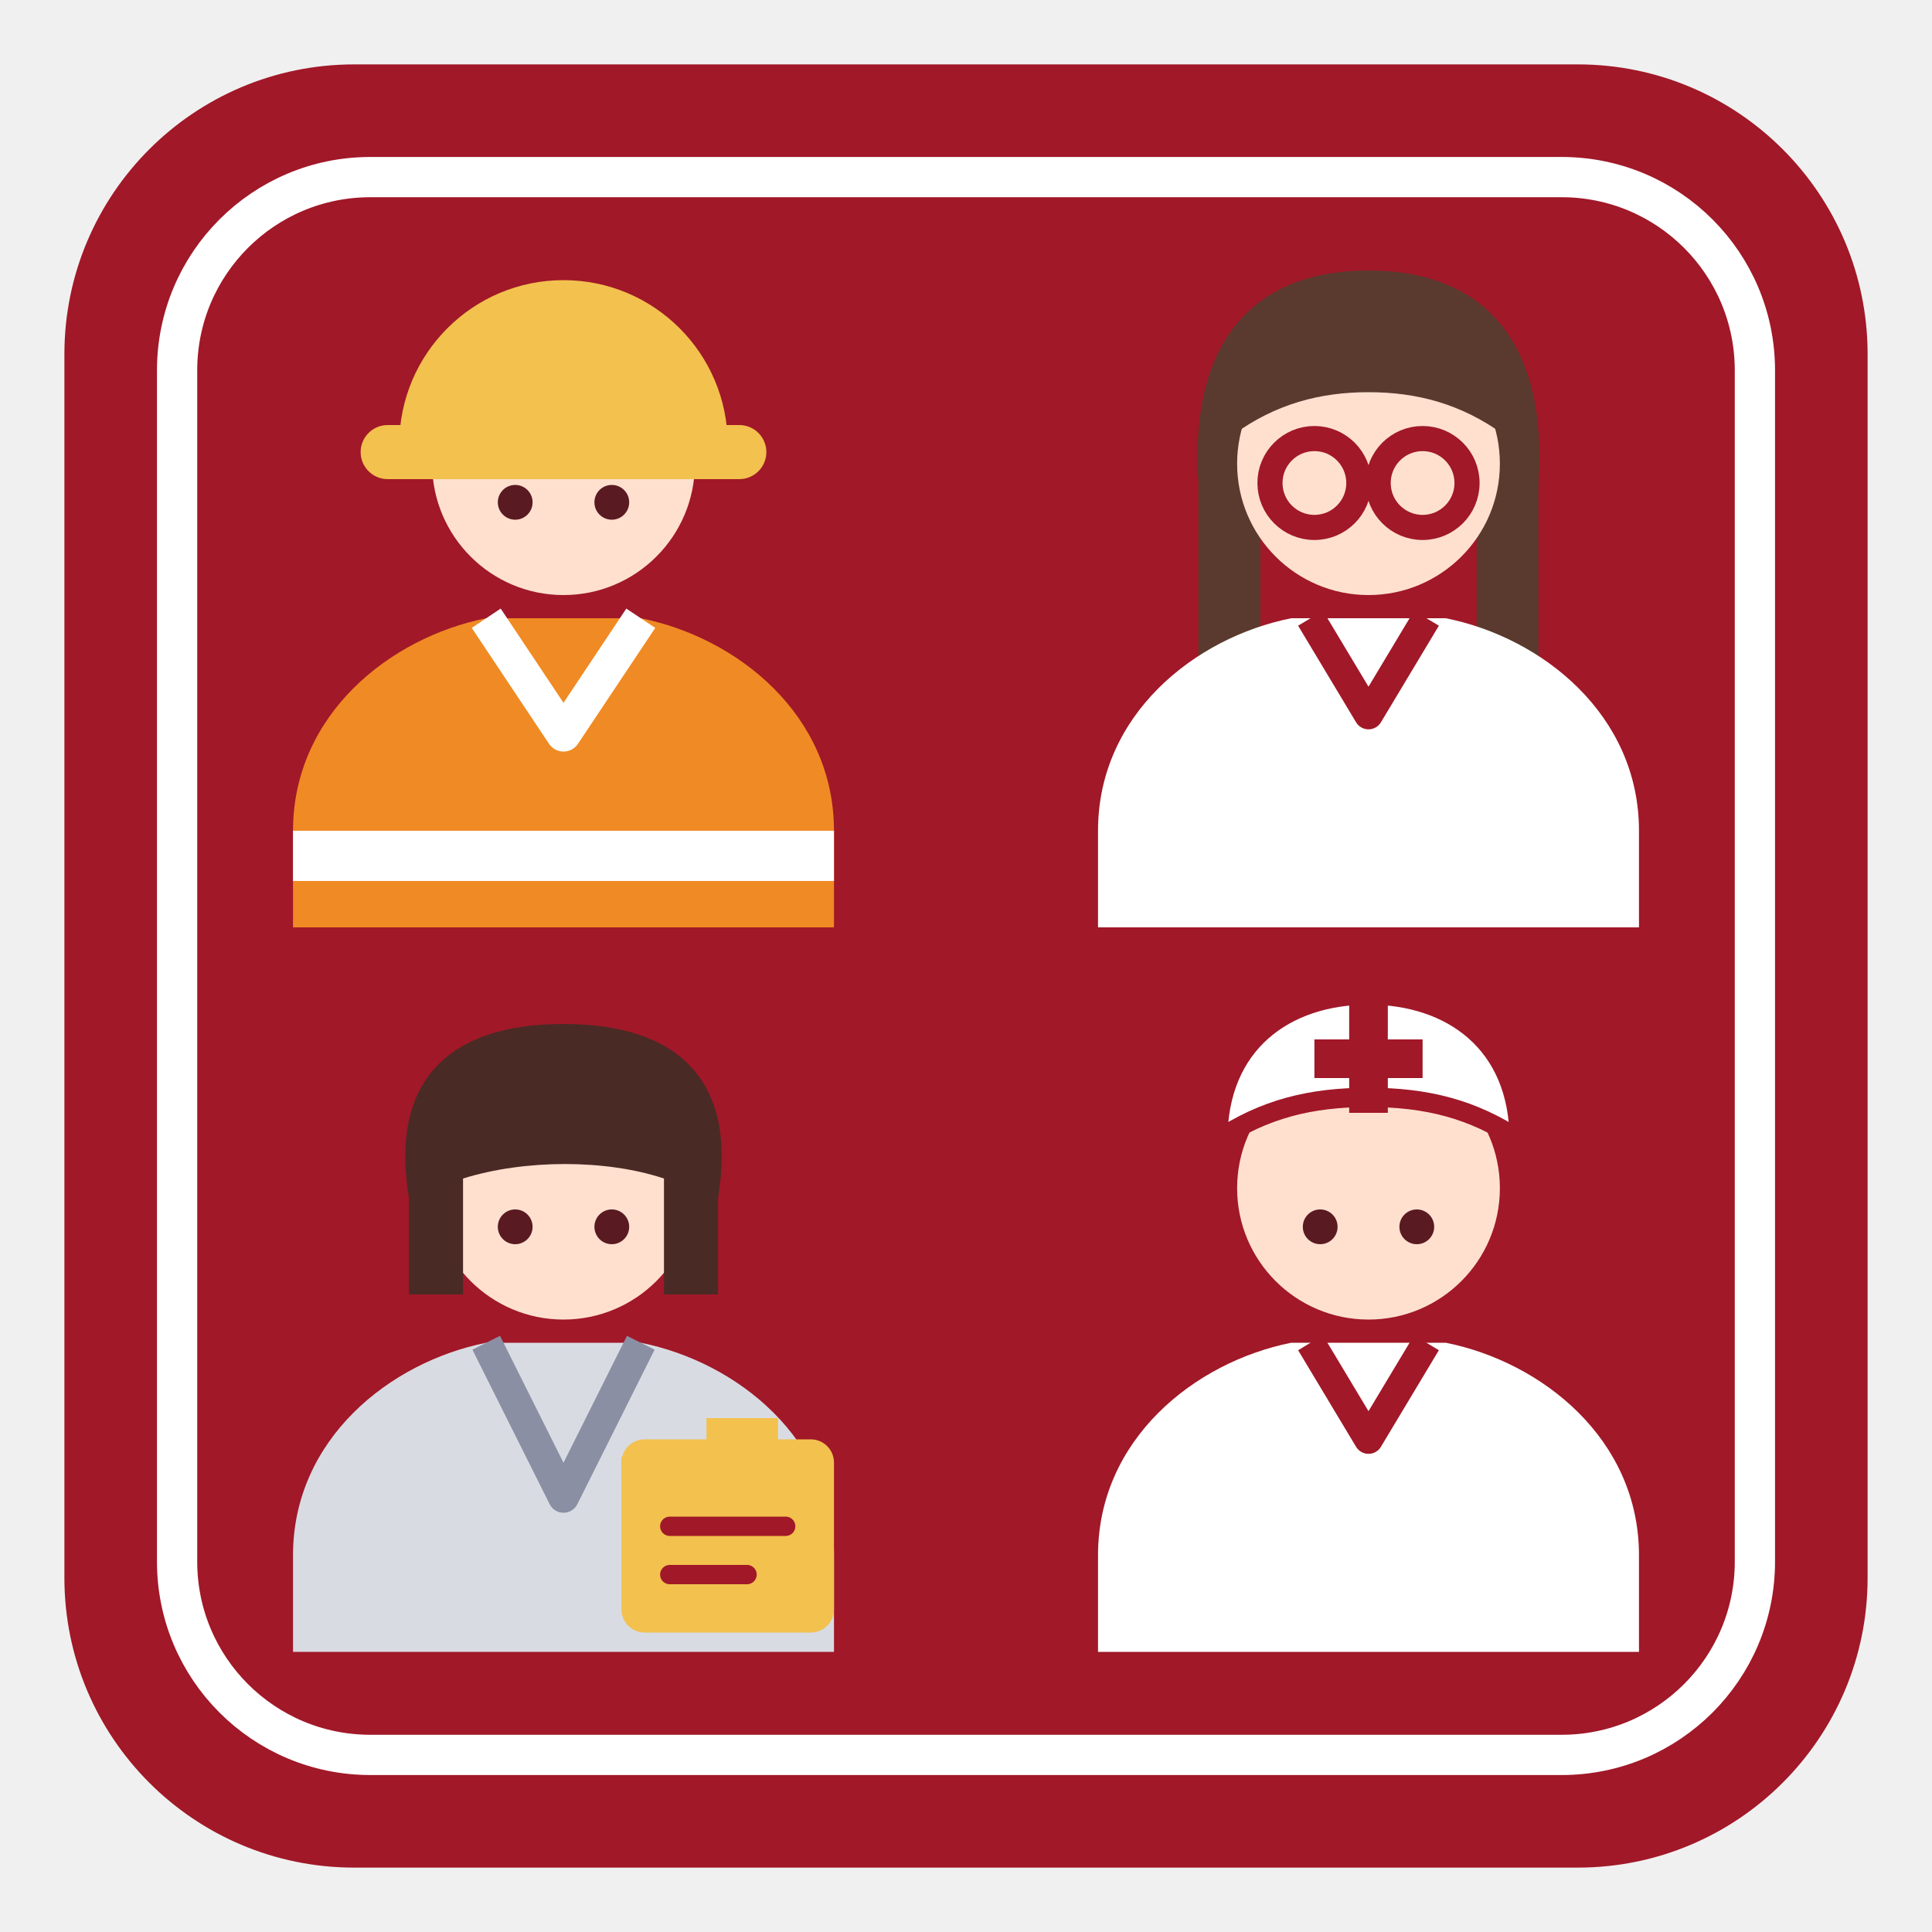
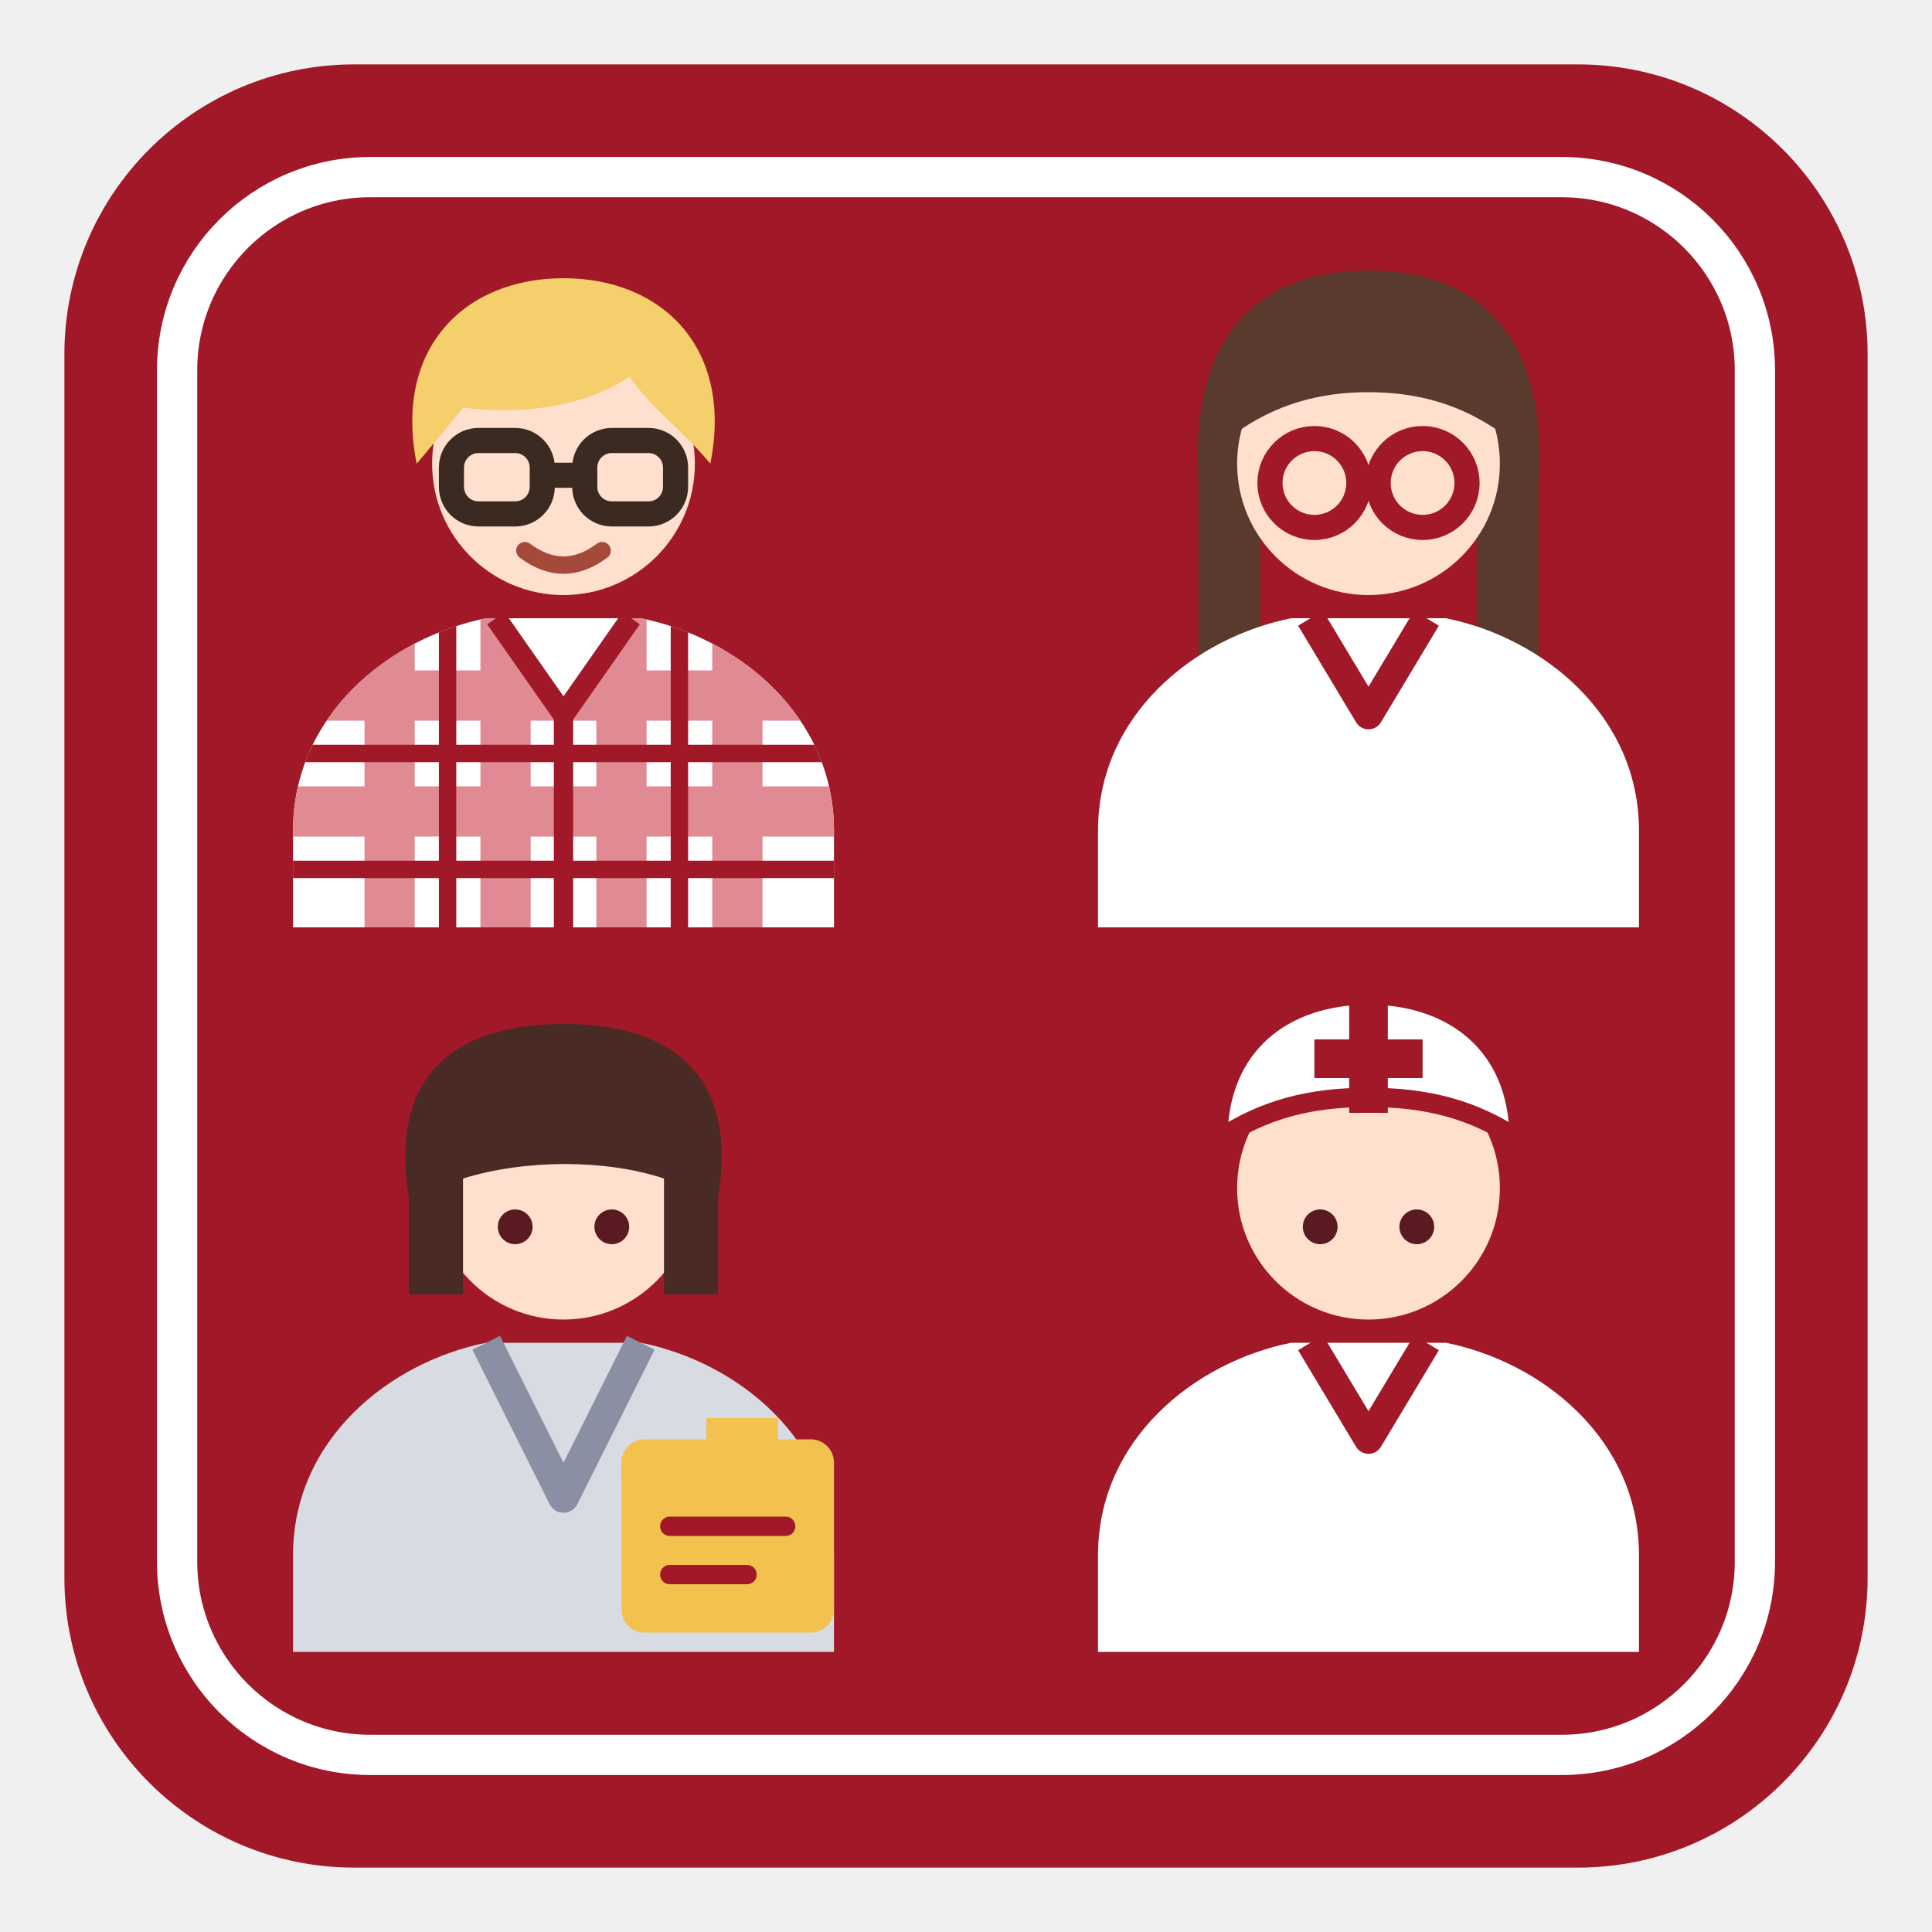
<svg xmlns="http://www.w3.org/2000/svg" viewBox="0 0 120 120" role="img" aria-label="Quatre professionnels : un ingénieur, une psychiatre, une curatrice et une infirmière">
  <rect x="4" y="4" width="112" height="112" rx="18" fill="#a11828" />
  <rect x="11" y="11" width="98" height="98" rx="12" fill="none" stroke="#fff" stroke-width="2.5" />
+   <defs>
+     <clipPath id="plaid">
+       <path d="M-14 18v-5c0-6 5-10 10-11h8c5 1 10 5 10 11v5z" />
+     </clipPath>
+   </defs>
  <g transform="translate(35 36) scale(1.2)">
-     <path d="M-14 18v-5c0-6 5-10 10-11h8c5 1 10 5 10 11v5z" fill="#f08a24" />
-     <path d="M-14 13h28v2.600h-28z" fill="#fff" />
-     <path d="M-4 2l4 6 4-6" fill="none" stroke="#fff" stroke-width="1.800" stroke-linejoin="round" />
+     <path d="M-14 18v-5c0-6 5-10 10-11h8c5 1 10 5 10 11v5z" fill="#fff" />
+     <g clip-path="url(#plaid)">
+       <path d="M-14 6h28M-14 12h28" stroke="#e08a94" stroke-width="2.6" />
+       <path d="M-9 0v20M-3 0v20M3 0v20M9 0v20" stroke="#e08a94" stroke-width="2.6" />
+       <path d="M-14 9h28M-14 15h28M-6 0v20M0 0v20M6 0v20" stroke="#a11828" stroke-width="0.9" />
+     </g>
+     <path d="M-3.500 2l3.500 5 3.500-5" fill="#fff" stroke="#a11828" stroke-width="1.100" stroke-linejoin="round" />
+     <path d="M0 7v11" stroke="#a11828" stroke-width="1" />
    <circle cx="0" cy="-6" r="6.800" fill="#ffe0cf" />
-     <path d="M-8.500 -7a8.500 8.500 0 0 1 17 0z" fill="#f2c14e" />
-     <rect x="-10.500" y="-8" width="21" height="2.800" rx="1.400" fill="#f2c14e" />
-     <circle cx="-2.500" cy="-4" r="0.900" fill="#5a1a22" />
-     <circle cx="2.500" cy="-4" r="0.900" fill="#5a1a22" />
+     <path d="M-7.600 -6c-1.200-6 2.500-9.600 7.600-9.600S8.800 -12 7.600 -6c-1.500-1.800-2.800-2.600-4.200-4.500-2.200 1.500-5.400 2-8.600 1.600-0.900 1.100-1.800 2.200-2.400 2.900z" fill="#f4cf6b" />
+     <g fill="none" stroke="#3a2a22" stroke-width="1.300">
+       <rect x="-5.800" y="-7.200" width="4.700" height="3.800" rx="1.400" />
+       <rect x="1.100" y="-7.200" width="4.700" height="3.800" rx="1.400" />
+       <path d="M-1.100 -5.400h2.200" />
+     </g>
+     <path d="M-2 -1.500q2 1.500 4 0" fill="none" stroke="#a54a3a" stroke-width="0.9" stroke-linecap="round" />
  </g>
  <g transform="translate(85 36) scale(1.2)">
    <path d="M-8.800 -5c-0.500-7.500 3-11 8.800-11S9.300 -12.500 8.800 -5v13h-3.200V-3h-11.200v11h-3.200z" fill="#5a3a2e" />
    <path d="M-14 18v-5c0-6 5-10 10-11h8c5 1 10 5 10 11v5z" fill="#fff" />
    <path d="M-3 2l3 5 3-5" fill="none" stroke="#a11828" stroke-width="1.500" stroke-linejoin="round" />
    <circle cx="0" cy="-6" r="6.800" fill="#ffe0cf" />
    <path d="M-7 -7.500c1.500-4 4-5.500 7-5.500s5.500 1.500 7 5.500c-2.200-1.600-4.500-2.200-7-2.200s-4.800 0.600-7 2.200z" fill="#5a3a2e" />
    <g fill="none" stroke="#a11828" stroke-width="1.300">
      <circle cx="-2.800" cy="-5" r="2.300" />
      <circle cx="2.800" cy="-5" r="2.300" />
      <path d="M-0.500 -5h1" />
    </g>
  </g>
  <g transform="translate(35 81) scale(1.2)">
    <path d="M-14 18v-5c0-6 5-10 10-11h8c5 1 10 5 10 11v5z" fill="#d9dbe3" />
    <path d="M-4 2l4 8 4-8" fill="none" stroke="#8a8fa3" stroke-width="1.600" stroke-linejoin="round" />
    <circle cx="0" cy="-6" r="6.800" fill="#ffe0cf" />
    <path d="M-8 -5.500c-1-6 2-9 8-9s9 3 8 9v5h-2.800v-6c-3-1-7.200-1-10.400 0v6H-8z" fill="#4a2a24" />
    <circle cx="-2.500" cy="-4" r="0.900" fill="#5a1a22" />
    <circle cx="2.500" cy="-4" r="0.900" fill="#5a1a22" />
    <rect x="3" y="7" width="11" height="10" rx="1.200" fill="#f2c14e" />
    <path d="M3 8.500h5v-2h2.500v2" fill="none" stroke="#f2c14e" stroke-width="1.200" />
    <path d="M5.500 11.500h6M5.500 14h4" stroke="#a11828" stroke-width="1" stroke-linecap="round" />
  </g>
  <g transform="translate(85 81) scale(1.2)">
    <path d="M-14 18v-5c0-6 5-10 10-11h8c5 1 10 5 10 11v5z" fill="#fff" />
    <path d="M-3 2l3 5 3-5" fill="none" stroke="#a11828" stroke-width="1.500" stroke-linejoin="round" />
    <circle cx="0" cy="-6" r="6.800" fill="#ffe0cf" />
    <path d="M-7.800 -8.500c0-5 3.500-7.500 7.800-7.500s7.800 2.500 7.800 7.500c-2.400-1.600-4.800-2.200-7.800-2.200s-5.400 0.600-7.800 2.200z" fill="#fff" stroke="#a11828" stroke-width="1" />
    <path d="M-1 -15.500h2v1.800h1.800v2h-1.800v1.800h-2v-1.800h-1.800v-2h1.800z" fill="#a11828" />
    <circle cx="-2.500" cy="-4" r="0.900" fill="#5a1a22" />
    <circle cx="2.500" cy="-4" r="0.900" fill="#5a1a22" />
  </g>
</svg>
